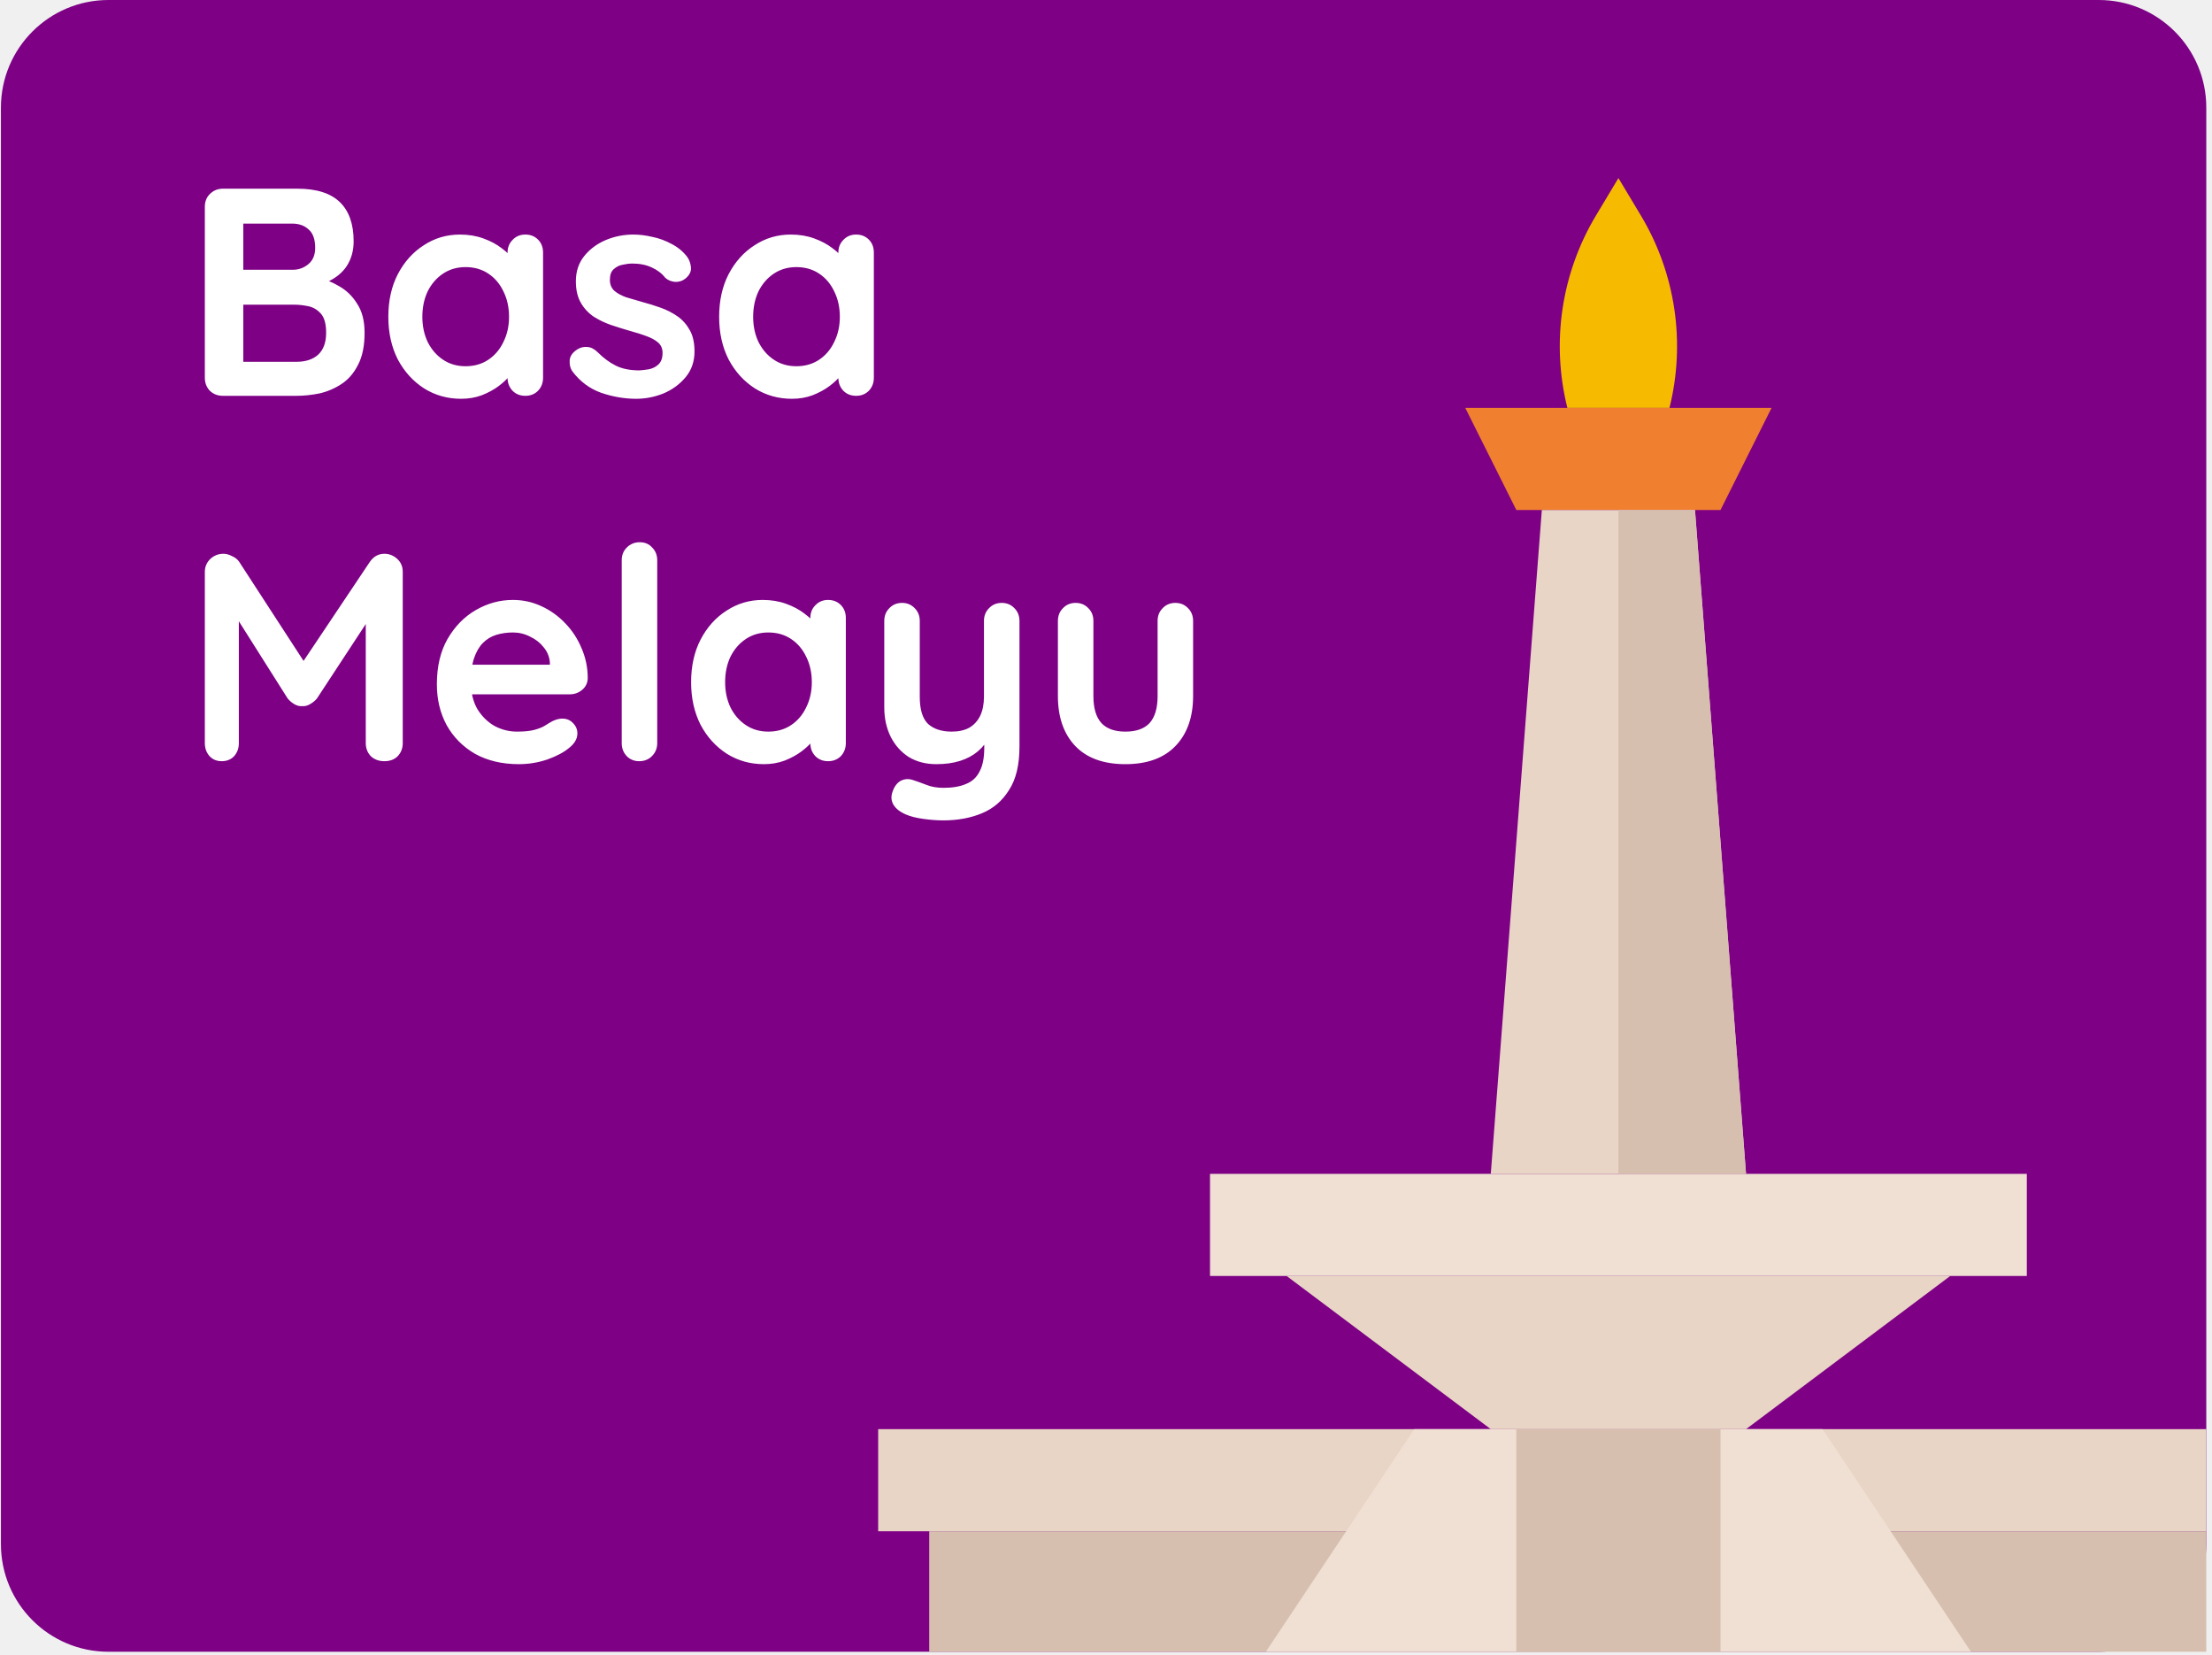
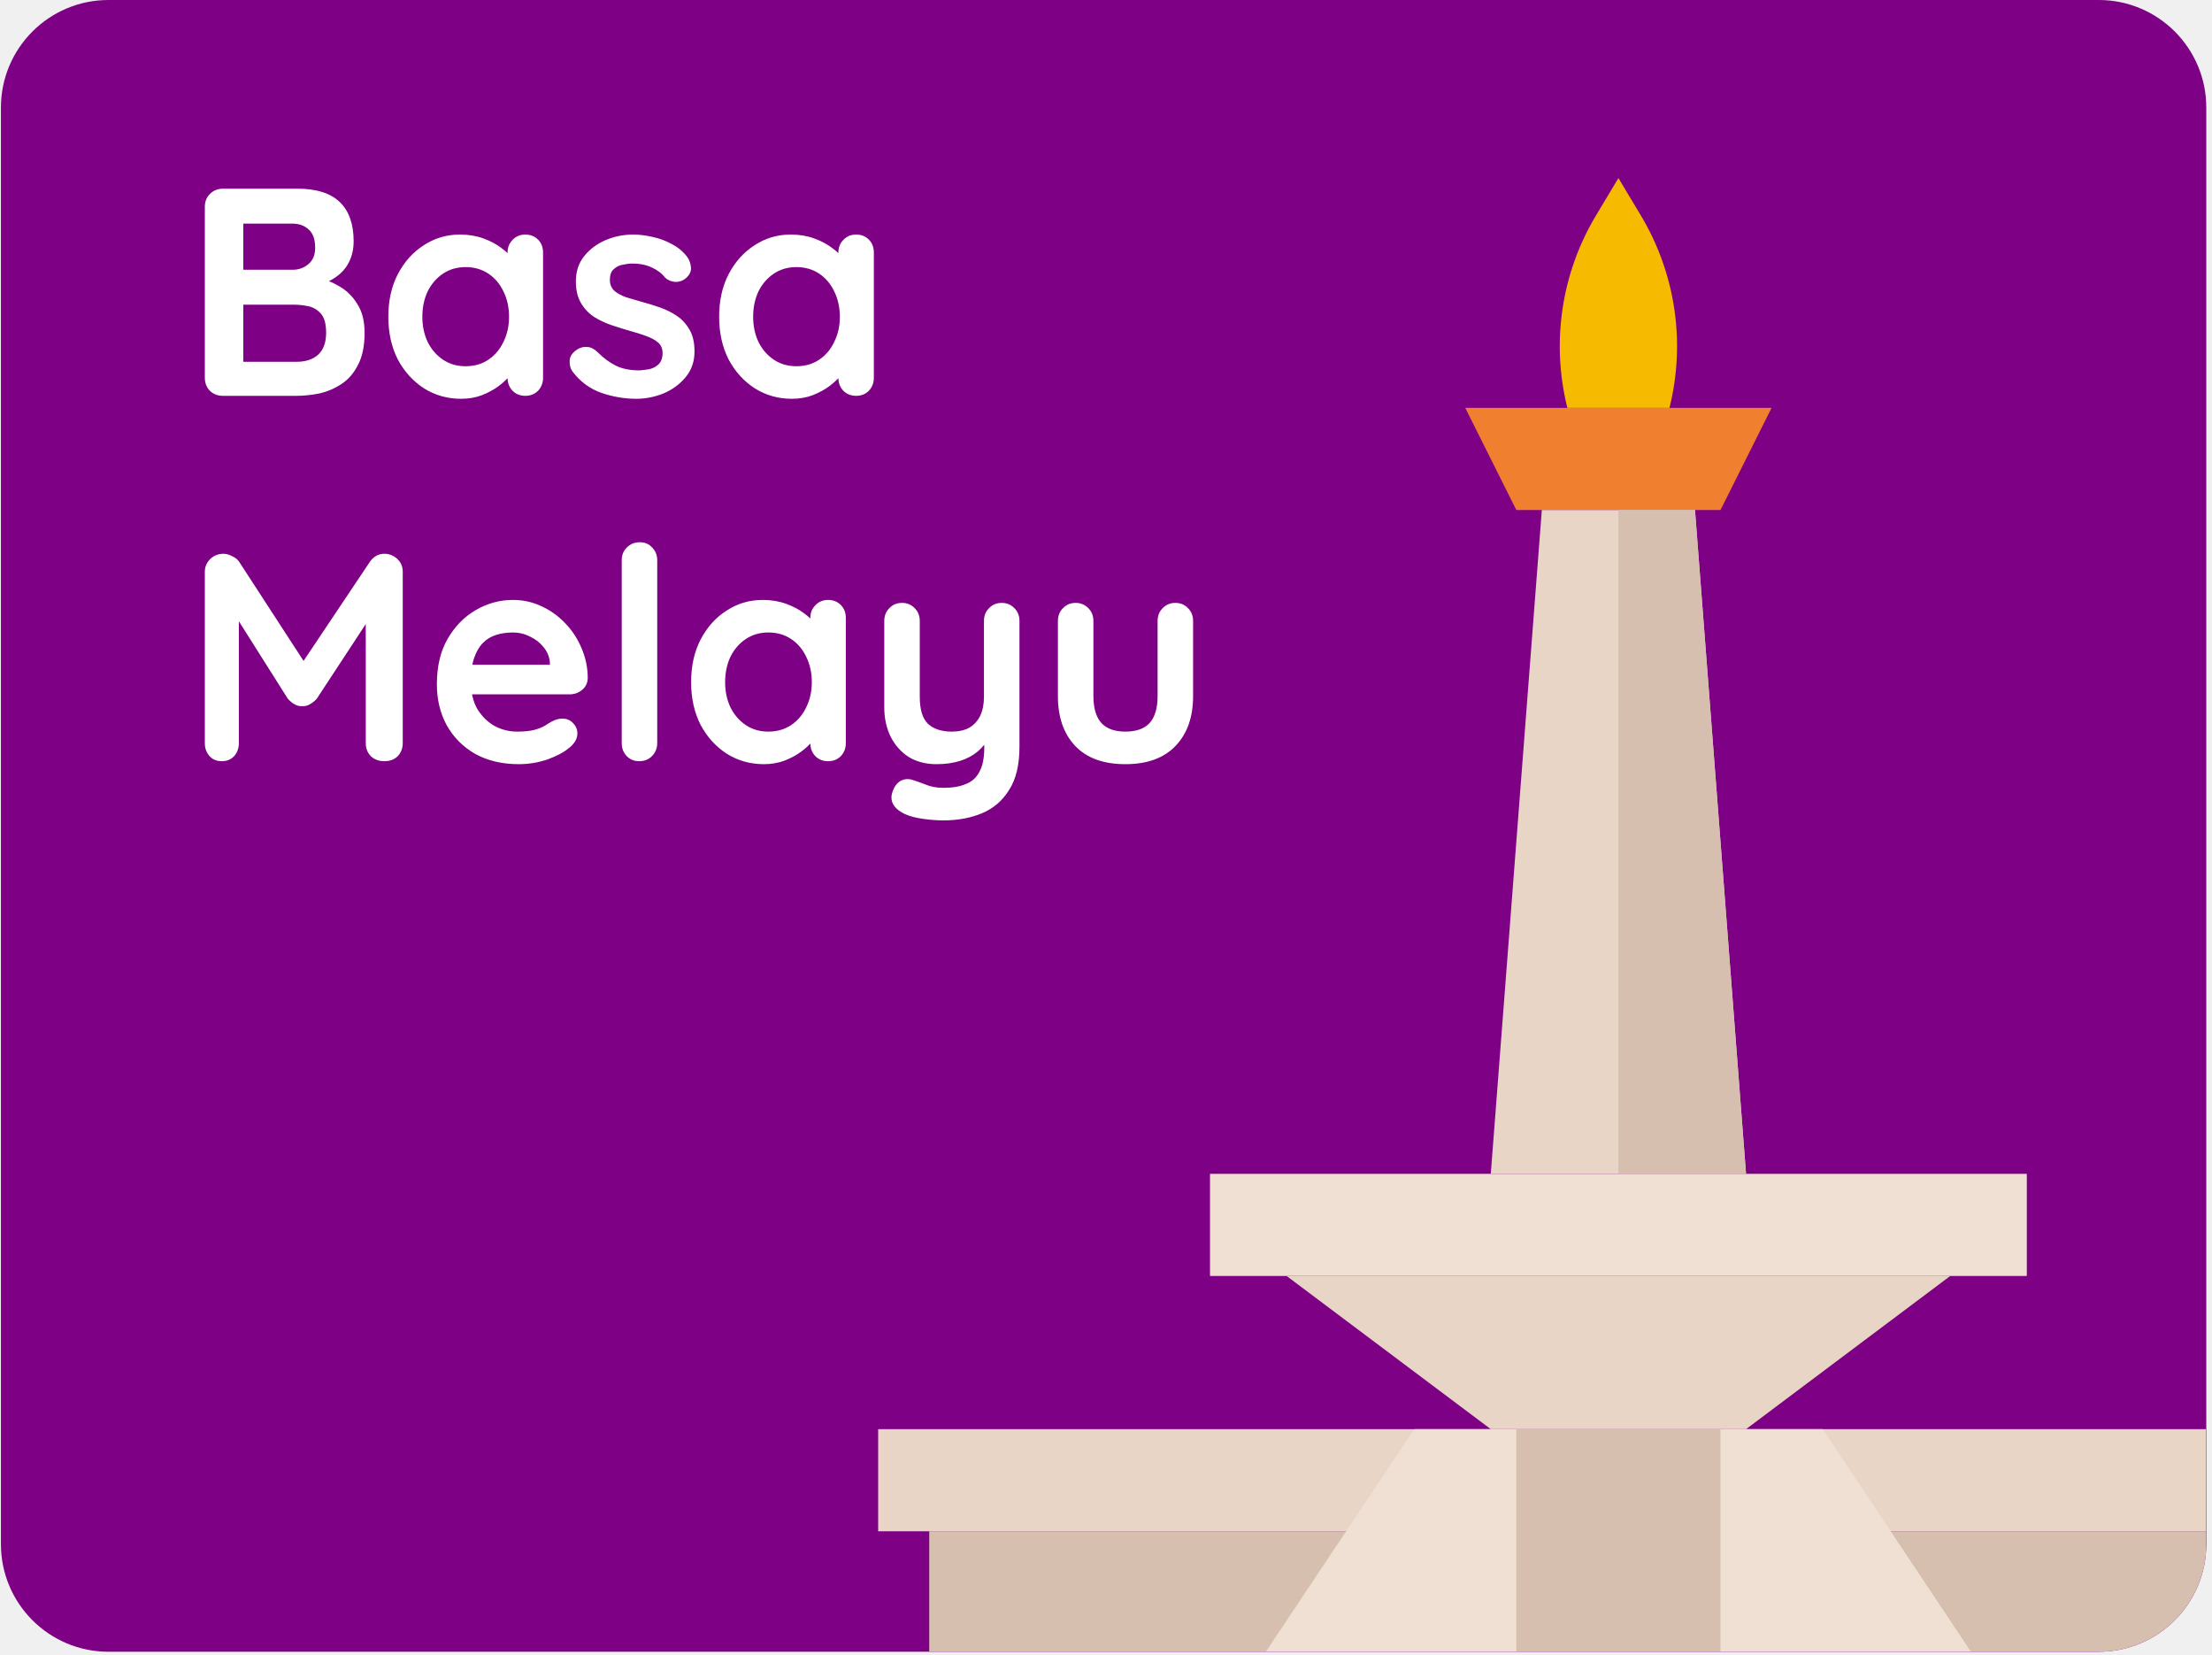
<svg xmlns="http://www.w3.org/2000/svg" width="218" height="163" viewBox="0 0 218 163" fill="none">
  <g clip-path="url(#clip0)">
    <rect x="0.092" width="217.345" height="162.744" rx="10.602" fill="#7D0085" />
    <mask id="mask0" style="mask-type:alpha" maskUnits="userSpaceOnUse" x="0" y="0" width="218" height="163">
      <rect x="0.092" width="217.345" height="162.744" rx="10.602" fill="#330036" />
    </mask>
    <g mask="url(#mask0)">
- </g>
-     <path d="M91.578 150.875H227.422V163.453H91.578V150.875Z" fill="#D6BFAE" />
-     <path d="M86.547 140.812H232.453V150.875H86.547V140.812Z" fill="#E9D5C6" />
-     <path d="M194.719 163.453L179.625 140.812H139.375L124.281 163.453H194.719Z" fill="#F0DFD3" />
-     <path d="M149.438 140.812H169.562V163.453H149.438V140.812Z" fill="#D6BFAE" />
-     <path d="M174.594 40.188L169.562 50.25H149.438L144.406 40.188H174.594Z" fill="#F07F2F" />
-     <path d="M154.469 40.188C153.672 36.997 153.51 33.681 153.994 30.429C154.478 27.176 155.598 24.051 157.29 21.231L159.501 17.547L161.711 21.231C163.403 24.051 164.523 27.176 165.007 30.429C165.491 33.681 165.329 36.997 164.532 40.188H154.469Z" fill="#F6BB00" />
-     <path d="M119.25 115.656H199.75V125.719H119.25V115.656Z" fill="#F0DFD3" />
-     <path d="M172.078 140.812L192.203 125.719H126.797L146.922 140.812H172.078Z" fill="#E9D5C6" />
-     <path d="M172.078 115.656L167.047 50.25H151.953L146.922 115.656H172.078Z" fill="#E9D5C6" />
-     <path d="M159.5 115.656V50.25H167.047L172.078 115.656H159.5Z" fill="#D6BFAE" />
+       <path d="M91.578 150.875H227.422V163.453H91.578V150.875Z" fill="#D6BFAE" />
+       <path d="M86.547 140.812H232.453V150.875H86.547V140.812Z" fill="#E9D5C6" />
+       <path d="M194.719 163.453L179.625 140.812H139.375L124.281 163.453H194.719Z" fill="#F0DFD3" />
+       <path d="M149.438 140.812H169.562V163.453H149.438V140.812Z" fill="#D6BFAE" />
+       <path d="M174.594 40.188L169.562 50.25H149.438L144.406 40.188H174.594Z" fill="#F07F2F" />
+       <path d="M154.469 40.188C153.672 36.997 153.51 33.681 153.994 30.429C154.478 27.176 155.598 24.051 157.29 21.231L159.501 17.547L161.711 21.231C163.403 24.051 164.523 27.176 165.007 30.429C165.491 33.681 165.329 36.997 164.532 40.188H154.469Z" fill="#F6BB00" />
+       <path d="M119.25 115.656H199.75V125.719H119.25V115.656Z" fill="#F0DFD3" />
+       <path d="M172.078 140.812L192.203 125.719H126.797L146.922 140.812H172.078Z" fill="#E9D5C6" />
+       <path d="M172.078 115.656L167.047 50.25H151.953L146.922 115.656H172.078Z" fill="#E9D5C6" />
+       <path d="M159.5 115.656V50.25H167.047L172.078 115.656H159.5Z" fill="#D6BFAE" />
+     </g>
    <path d="M29.313 18.591C31.178 18.591 32.568 19.028 33.482 19.903C34.395 20.777 34.852 22.07 34.852 23.78C34.852 24.694 34.629 25.501 34.182 26.201C33.735 26.881 33.074 27.415 32.199 27.804C31.324 28.173 30.245 28.358 28.963 28.358L29.079 27.046C29.682 27.046 30.372 27.134 31.149 27.308C31.927 27.464 32.675 27.756 33.394 28.183C34.133 28.591 34.736 29.174 35.202 29.933C35.688 30.671 35.931 31.623 35.931 32.79C35.931 34.073 35.717 35.122 35.289 35.939C34.881 36.755 34.337 37.387 33.657 37.834C32.977 38.281 32.248 38.592 31.47 38.767C30.693 38.922 29.944 39 29.225 39H21.965C21.46 39 21.032 38.835 20.682 38.504C20.352 38.154 20.187 37.727 20.187 37.221V20.369C20.187 19.864 20.352 19.446 20.682 19.116C21.032 18.766 21.46 18.591 21.965 18.591H29.313ZM28.788 22.031H23.598L23.977 21.565V26.842L23.627 26.579H28.875C29.439 26.579 29.944 26.395 30.391 26.026C30.838 25.656 31.062 25.122 31.062 24.422C31.062 23.586 30.848 22.984 30.421 22.614C30.012 22.226 29.468 22.031 28.788 22.031ZM29.021 30.02H23.715L23.977 29.787V35.939L23.685 35.647H29.225C30.119 35.647 30.829 35.414 31.354 34.947C31.878 34.461 32.141 33.742 32.141 32.79C32.141 31.915 31.966 31.283 31.616 30.895C31.266 30.506 30.848 30.263 30.362 30.166C29.876 30.069 29.429 30.02 29.021 30.02ZM51.771 23.11C52.276 23.11 52.694 23.275 53.024 23.606C53.355 23.936 53.52 24.364 53.52 24.889V37.221C53.52 37.727 53.355 38.154 53.024 38.504C52.694 38.835 52.276 39 51.771 39C51.265 39 50.847 38.835 50.517 38.504C50.187 38.154 50.021 37.727 50.021 37.221V35.793L50.663 36.055C50.663 36.308 50.527 36.619 50.255 36.988C49.983 37.338 49.613 37.688 49.147 38.038C48.68 38.388 48.126 38.689 47.485 38.942C46.863 39.175 46.182 39.292 45.444 39.292C44.103 39.292 42.888 38.951 41.799 38.271C40.711 37.571 39.846 36.619 39.204 35.414C38.582 34.189 38.271 32.79 38.271 31.215C38.271 29.622 38.582 28.222 39.204 27.017C39.846 25.792 40.701 24.84 41.77 24.16C42.839 23.46 44.025 23.11 45.327 23.11C46.163 23.11 46.931 23.236 47.63 23.489C48.33 23.742 48.933 24.062 49.438 24.451C49.963 24.84 50.361 25.238 50.634 25.646C50.925 26.035 51.071 26.366 51.071 26.638L50.021 27.017V24.889C50.021 24.383 50.187 23.965 50.517 23.635C50.847 23.285 51.265 23.11 51.771 23.11ZM45.881 36.084C46.736 36.084 47.485 35.871 48.126 35.443C48.768 35.015 49.263 34.432 49.613 33.694C49.983 32.955 50.167 32.129 50.167 31.215C50.167 30.282 49.983 29.447 49.613 28.708C49.263 27.969 48.768 27.386 48.126 26.959C47.485 26.531 46.736 26.317 45.881 26.317C45.045 26.317 44.307 26.531 43.665 26.959C43.024 27.386 42.519 27.969 42.149 28.708C41.799 29.447 41.624 30.282 41.624 31.215C41.624 32.129 41.799 32.955 42.149 33.694C42.519 34.432 43.024 35.015 43.665 35.443C44.307 35.871 45.045 36.084 45.881 36.084ZM56.404 36.58C56.21 36.308 56.123 35.958 56.142 35.53C56.161 35.103 56.414 34.733 56.9 34.422C57.211 34.228 57.541 34.15 57.891 34.189C58.241 34.209 58.581 34.384 58.912 34.714C59.476 35.278 60.068 35.715 60.69 36.026C61.312 36.337 62.09 36.493 63.023 36.493C63.314 36.473 63.635 36.434 63.985 36.376C64.335 36.298 64.636 36.143 64.889 35.91C65.161 35.657 65.297 35.278 65.297 34.772C65.297 34.345 65.151 34.005 64.86 33.752C64.568 33.499 64.179 33.285 63.694 33.111C63.227 32.935 62.702 32.77 62.119 32.615C61.517 32.44 60.895 32.245 60.253 32.032C59.631 31.818 59.058 31.546 58.533 31.215C58.008 30.866 57.58 30.409 57.25 29.845C56.92 29.281 56.754 28.572 56.754 27.717C56.754 26.745 57.026 25.919 57.571 25.238C58.115 24.558 58.815 24.033 59.67 23.664C60.545 23.295 61.458 23.11 62.411 23.11C63.013 23.11 63.645 23.188 64.306 23.343C64.967 23.479 65.598 23.712 66.201 24.043C66.803 24.354 67.309 24.772 67.717 25.297C67.931 25.588 68.057 25.938 68.096 26.346C68.135 26.755 67.95 27.124 67.542 27.454C67.251 27.687 66.91 27.794 66.522 27.775C66.133 27.736 65.812 27.6 65.559 27.367C65.229 26.939 64.782 26.599 64.218 26.346C63.674 26.094 63.042 25.967 62.323 25.967C62.032 25.967 61.711 26.006 61.361 26.084C61.031 26.142 60.739 26.288 60.486 26.521C60.234 26.735 60.107 27.085 60.107 27.571C60.107 28.018 60.253 28.378 60.545 28.65C60.836 28.902 61.225 29.116 61.711 29.291C62.216 29.447 62.751 29.602 63.314 29.758C63.898 29.913 64.49 30.098 65.093 30.311C65.695 30.525 66.249 30.807 66.755 31.157C67.26 31.507 67.668 31.964 67.979 32.527C68.29 33.072 68.446 33.771 68.446 34.627C68.446 35.618 68.154 36.463 67.571 37.163C66.988 37.863 66.259 38.397 65.385 38.767C64.51 39.117 63.616 39.292 62.702 39.292C61.555 39.292 60.409 39.097 59.262 38.708C58.115 38.3 57.163 37.591 56.404 36.58ZM84.372 23.11C84.877 23.11 85.295 23.275 85.626 23.606C85.956 23.936 86.121 24.364 86.121 24.889V37.221C86.121 37.727 85.956 38.154 85.626 38.504C85.295 38.835 84.877 39 84.372 39C83.867 39 83.449 38.835 83.118 38.504C82.788 38.154 82.623 37.727 82.623 37.221V35.793L83.264 36.055C83.264 36.308 83.128 36.619 82.856 36.988C82.584 37.338 82.214 37.688 81.748 38.038C81.281 38.388 80.728 38.689 80.086 38.942C79.464 39.175 78.784 39.292 78.045 39.292C76.704 39.292 75.489 38.951 74.401 38.271C73.312 37.571 72.447 36.619 71.806 35.414C71.184 34.189 70.873 32.79 70.873 31.215C70.873 29.622 71.184 28.222 71.806 27.017C72.447 25.792 73.302 24.84 74.371 24.16C75.441 23.46 76.626 23.11 77.928 23.11C78.764 23.11 79.532 23.236 80.232 23.489C80.931 23.742 81.534 24.062 82.04 24.451C82.564 24.84 82.963 25.238 83.235 25.646C83.526 26.035 83.672 26.366 83.672 26.638L82.623 27.017V24.889C82.623 24.383 82.788 23.965 83.118 23.635C83.449 23.285 83.867 23.11 84.372 23.11ZM78.482 36.084C79.338 36.084 80.086 35.871 80.728 35.443C81.369 35.015 81.865 34.432 82.214 33.694C82.584 32.955 82.768 32.129 82.768 31.215C82.768 30.282 82.584 29.447 82.214 28.708C81.865 27.969 81.369 27.386 80.728 26.959C80.086 26.531 79.338 26.317 78.482 26.317C77.647 26.317 76.908 26.531 76.267 26.959C75.625 27.386 75.12 27.969 74.751 28.708C74.401 29.447 74.226 30.282 74.226 31.215C74.226 32.129 74.401 32.955 74.751 33.694C75.12 34.432 75.625 35.015 76.267 35.443C76.908 35.871 77.647 36.084 78.482 36.084ZM22.023 54.562C22.296 54.562 22.578 54.639 22.869 54.795C23.18 54.931 23.413 55.116 23.569 55.349L30.654 66.253L29.196 66.195L36.456 55.349C36.825 54.824 37.301 54.562 37.884 54.562C38.351 54.562 38.769 54.727 39.138 55.057C39.508 55.388 39.692 55.815 39.692 56.34V73.222C39.692 73.727 39.527 74.154 39.197 74.504C38.866 74.835 38.429 75 37.884 75C37.34 75 36.893 74.835 36.543 74.504C36.213 74.154 36.048 73.727 36.048 73.222V59.489L37.185 59.751L31.237 68.819C31.062 69.033 30.838 69.217 30.566 69.373C30.314 69.528 30.051 69.596 29.779 69.577C29.526 69.596 29.264 69.528 28.992 69.373C28.739 69.217 28.525 69.033 28.35 68.819L22.782 60.014L23.54 58.468V73.222C23.54 73.727 23.384 74.154 23.073 74.504C22.762 74.835 22.354 75 21.849 75C21.363 75 20.964 74.835 20.653 74.504C20.342 74.154 20.187 73.727 20.187 73.222V56.34C20.187 55.854 20.362 55.436 20.712 55.086C21.081 54.736 21.518 54.562 22.023 54.562ZM51.131 75.292C49.479 75.292 48.041 74.951 46.816 74.271C45.611 73.571 44.678 72.629 44.017 71.443C43.376 70.257 43.055 68.916 43.055 67.419C43.055 65.67 43.405 64.183 44.105 62.959C44.824 61.715 45.757 60.762 46.904 60.101C48.05 59.44 49.265 59.11 50.548 59.11C51.539 59.11 52.472 59.314 53.347 59.722C54.241 60.13 55.028 60.694 55.709 61.413C56.389 62.113 56.923 62.929 57.312 63.862C57.72 64.795 57.924 65.787 57.924 66.836C57.905 67.303 57.72 67.682 57.37 67.973C57.021 68.265 56.612 68.411 56.146 68.411H45.008L44.134 65.495H54.834L54.193 66.078V65.291C54.154 64.727 53.95 64.222 53.58 63.775C53.23 63.328 52.783 62.978 52.239 62.725C51.714 62.453 51.151 62.317 50.548 62.317C49.965 62.317 49.421 62.395 48.915 62.55C48.41 62.706 47.972 62.968 47.603 63.338C47.234 63.707 46.942 64.203 46.728 64.825C46.515 65.447 46.408 66.234 46.408 67.186C46.408 68.236 46.622 69.13 47.049 69.868C47.496 70.588 48.06 71.142 48.74 71.53C49.44 71.9 50.179 72.084 50.956 72.084C51.675 72.084 52.249 72.026 52.676 71.909C53.104 71.793 53.444 71.657 53.697 71.501C53.969 71.326 54.212 71.181 54.426 71.064C54.776 70.889 55.106 70.802 55.417 70.802C55.845 70.802 56.194 70.947 56.467 71.239C56.758 71.53 56.904 71.871 56.904 72.259C56.904 72.784 56.632 73.26 56.088 73.688C55.582 74.116 54.873 74.495 53.959 74.825C53.046 75.136 52.103 75.292 51.131 75.292ZM64.772 73.222C64.772 73.727 64.597 74.154 64.247 74.504C63.916 74.835 63.498 75 62.993 75C62.507 75 62.099 74.835 61.769 74.504C61.438 74.154 61.273 73.727 61.273 73.222V55.203C61.273 54.698 61.438 54.28 61.769 53.949C62.118 53.599 62.546 53.425 63.051 53.425C63.557 53.425 63.965 53.599 64.276 53.949C64.606 54.28 64.772 54.698 64.772 55.203V73.222ZM81.61 59.11C82.115 59.11 82.533 59.275 82.864 59.606C83.194 59.936 83.359 60.364 83.359 60.889V73.222C83.359 73.727 83.194 74.154 82.864 74.504C82.533 74.835 82.115 75 81.61 75C81.105 75 80.687 74.835 80.356 74.504C80.026 74.154 79.861 73.727 79.861 73.222V71.793L80.502 72.055C80.502 72.308 80.366 72.619 80.094 72.988C79.822 73.338 79.453 73.688 78.986 74.038C78.52 74.388 77.966 74.689 77.324 74.942C76.702 75.175 76.022 75.292 75.283 75.292C73.942 75.292 72.727 74.951 71.639 74.271C70.55 73.571 69.685 72.619 69.044 71.414C68.422 70.189 68.111 68.79 68.111 67.215C68.111 65.621 68.422 64.222 69.044 63.017C69.685 61.792 70.54 60.84 71.61 60.16C72.679 59.46 73.864 59.11 75.167 59.11C76.002 59.11 76.77 59.236 77.47 59.489C78.17 59.742 78.772 60.062 79.278 60.451C79.802 60.84 80.201 61.238 80.473 61.647C80.765 62.035 80.91 62.366 80.91 62.638L79.861 63.017V60.889C79.861 60.383 80.026 59.965 80.356 59.635C80.687 59.285 81.105 59.11 81.61 59.11ZM75.721 72.084C76.576 72.084 77.324 71.871 77.966 71.443C78.607 71.015 79.103 70.432 79.453 69.694C79.822 68.955 80.007 68.129 80.007 67.215C80.007 66.282 79.822 65.447 79.453 64.708C79.103 63.969 78.607 63.386 77.966 62.959C77.324 62.531 76.576 62.317 75.721 62.317C74.885 62.317 74.146 62.531 73.505 62.959C72.863 63.386 72.358 63.969 71.989 64.708C71.639 65.447 71.464 66.282 71.464 67.215C71.464 68.129 71.639 68.955 71.989 69.694C72.358 70.432 72.863 71.015 73.505 71.443C74.146 71.871 74.885 72.084 75.721 72.084ZM98.723 59.401C99.228 59.401 99.646 59.576 99.976 59.926C100.307 60.257 100.472 60.675 100.472 61.18V73.571C100.472 75.36 100.132 76.778 99.452 77.828C98.791 78.897 97.897 79.665 96.769 80.132C95.642 80.598 94.378 80.831 92.979 80.831C92.357 80.831 91.696 80.783 90.996 80.685C90.297 80.588 89.723 80.442 89.276 80.248C88.693 79.995 88.285 79.675 88.052 79.286C87.838 78.917 87.799 78.518 87.935 78.091C88.11 77.527 88.392 77.138 88.78 76.924C89.169 76.73 89.577 76.71 90.005 76.866C90.316 76.963 90.724 77.109 91.23 77.303C91.735 77.517 92.318 77.624 92.979 77.624C93.873 77.624 94.612 77.498 95.195 77.245C95.797 77.012 96.244 76.604 96.536 76.02C96.847 75.457 97.002 74.679 97.002 73.688V71.734L97.615 72.434C97.284 73.076 96.866 73.61 96.361 74.038C95.875 74.446 95.292 74.757 94.612 74.971C93.931 75.185 93.154 75.292 92.279 75.292C91.249 75.292 90.345 75.058 89.568 74.592C88.81 74.106 88.217 73.445 87.789 72.609C87.362 71.754 87.148 70.782 87.148 69.694V61.18C87.148 60.675 87.313 60.257 87.643 59.926C87.974 59.576 88.392 59.401 88.897 59.401C89.402 59.401 89.82 59.576 90.151 59.926C90.481 60.257 90.646 60.675 90.646 61.18V68.644C90.646 69.907 90.919 70.802 91.463 71.326C92.026 71.832 92.804 72.084 93.795 72.084C94.476 72.084 95.049 71.958 95.516 71.705C95.982 71.433 96.342 71.044 96.594 70.539C96.847 70.014 96.973 69.383 96.973 68.644V61.18C96.973 60.675 97.138 60.257 97.469 59.926C97.799 59.576 98.217 59.401 98.723 59.401ZM115.835 59.401C116.34 59.401 116.758 59.576 117.088 59.926C117.419 60.257 117.584 60.675 117.584 61.18V68.586C117.584 70.646 117.011 72.279 115.864 73.484C114.717 74.689 113.065 75.292 110.907 75.292C108.75 75.292 107.098 74.689 105.951 73.484C104.823 72.279 104.26 70.646 104.26 68.586V61.18C104.26 60.675 104.425 60.257 104.755 59.926C105.086 59.576 105.504 59.401 106.009 59.401C106.515 59.401 106.932 59.576 107.263 59.926C107.593 60.257 107.759 60.675 107.759 61.18V68.586C107.759 69.771 108.021 70.656 108.546 71.239C109.071 71.803 109.858 72.084 110.907 72.084C111.976 72.084 112.773 71.803 113.298 71.239C113.823 70.656 114.085 69.771 114.085 68.586V61.18C114.085 60.675 114.251 60.257 114.581 59.926C114.911 59.576 115.329 59.401 115.835 59.401Z" fill="white" />
  </g>
  <defs>
    <clipPath id="clip0">
      <rect width="217.345" height="162.744" fill="white" transform="translate(0.0917969)" />
    </clipPath>
  </defs>
</svg>
